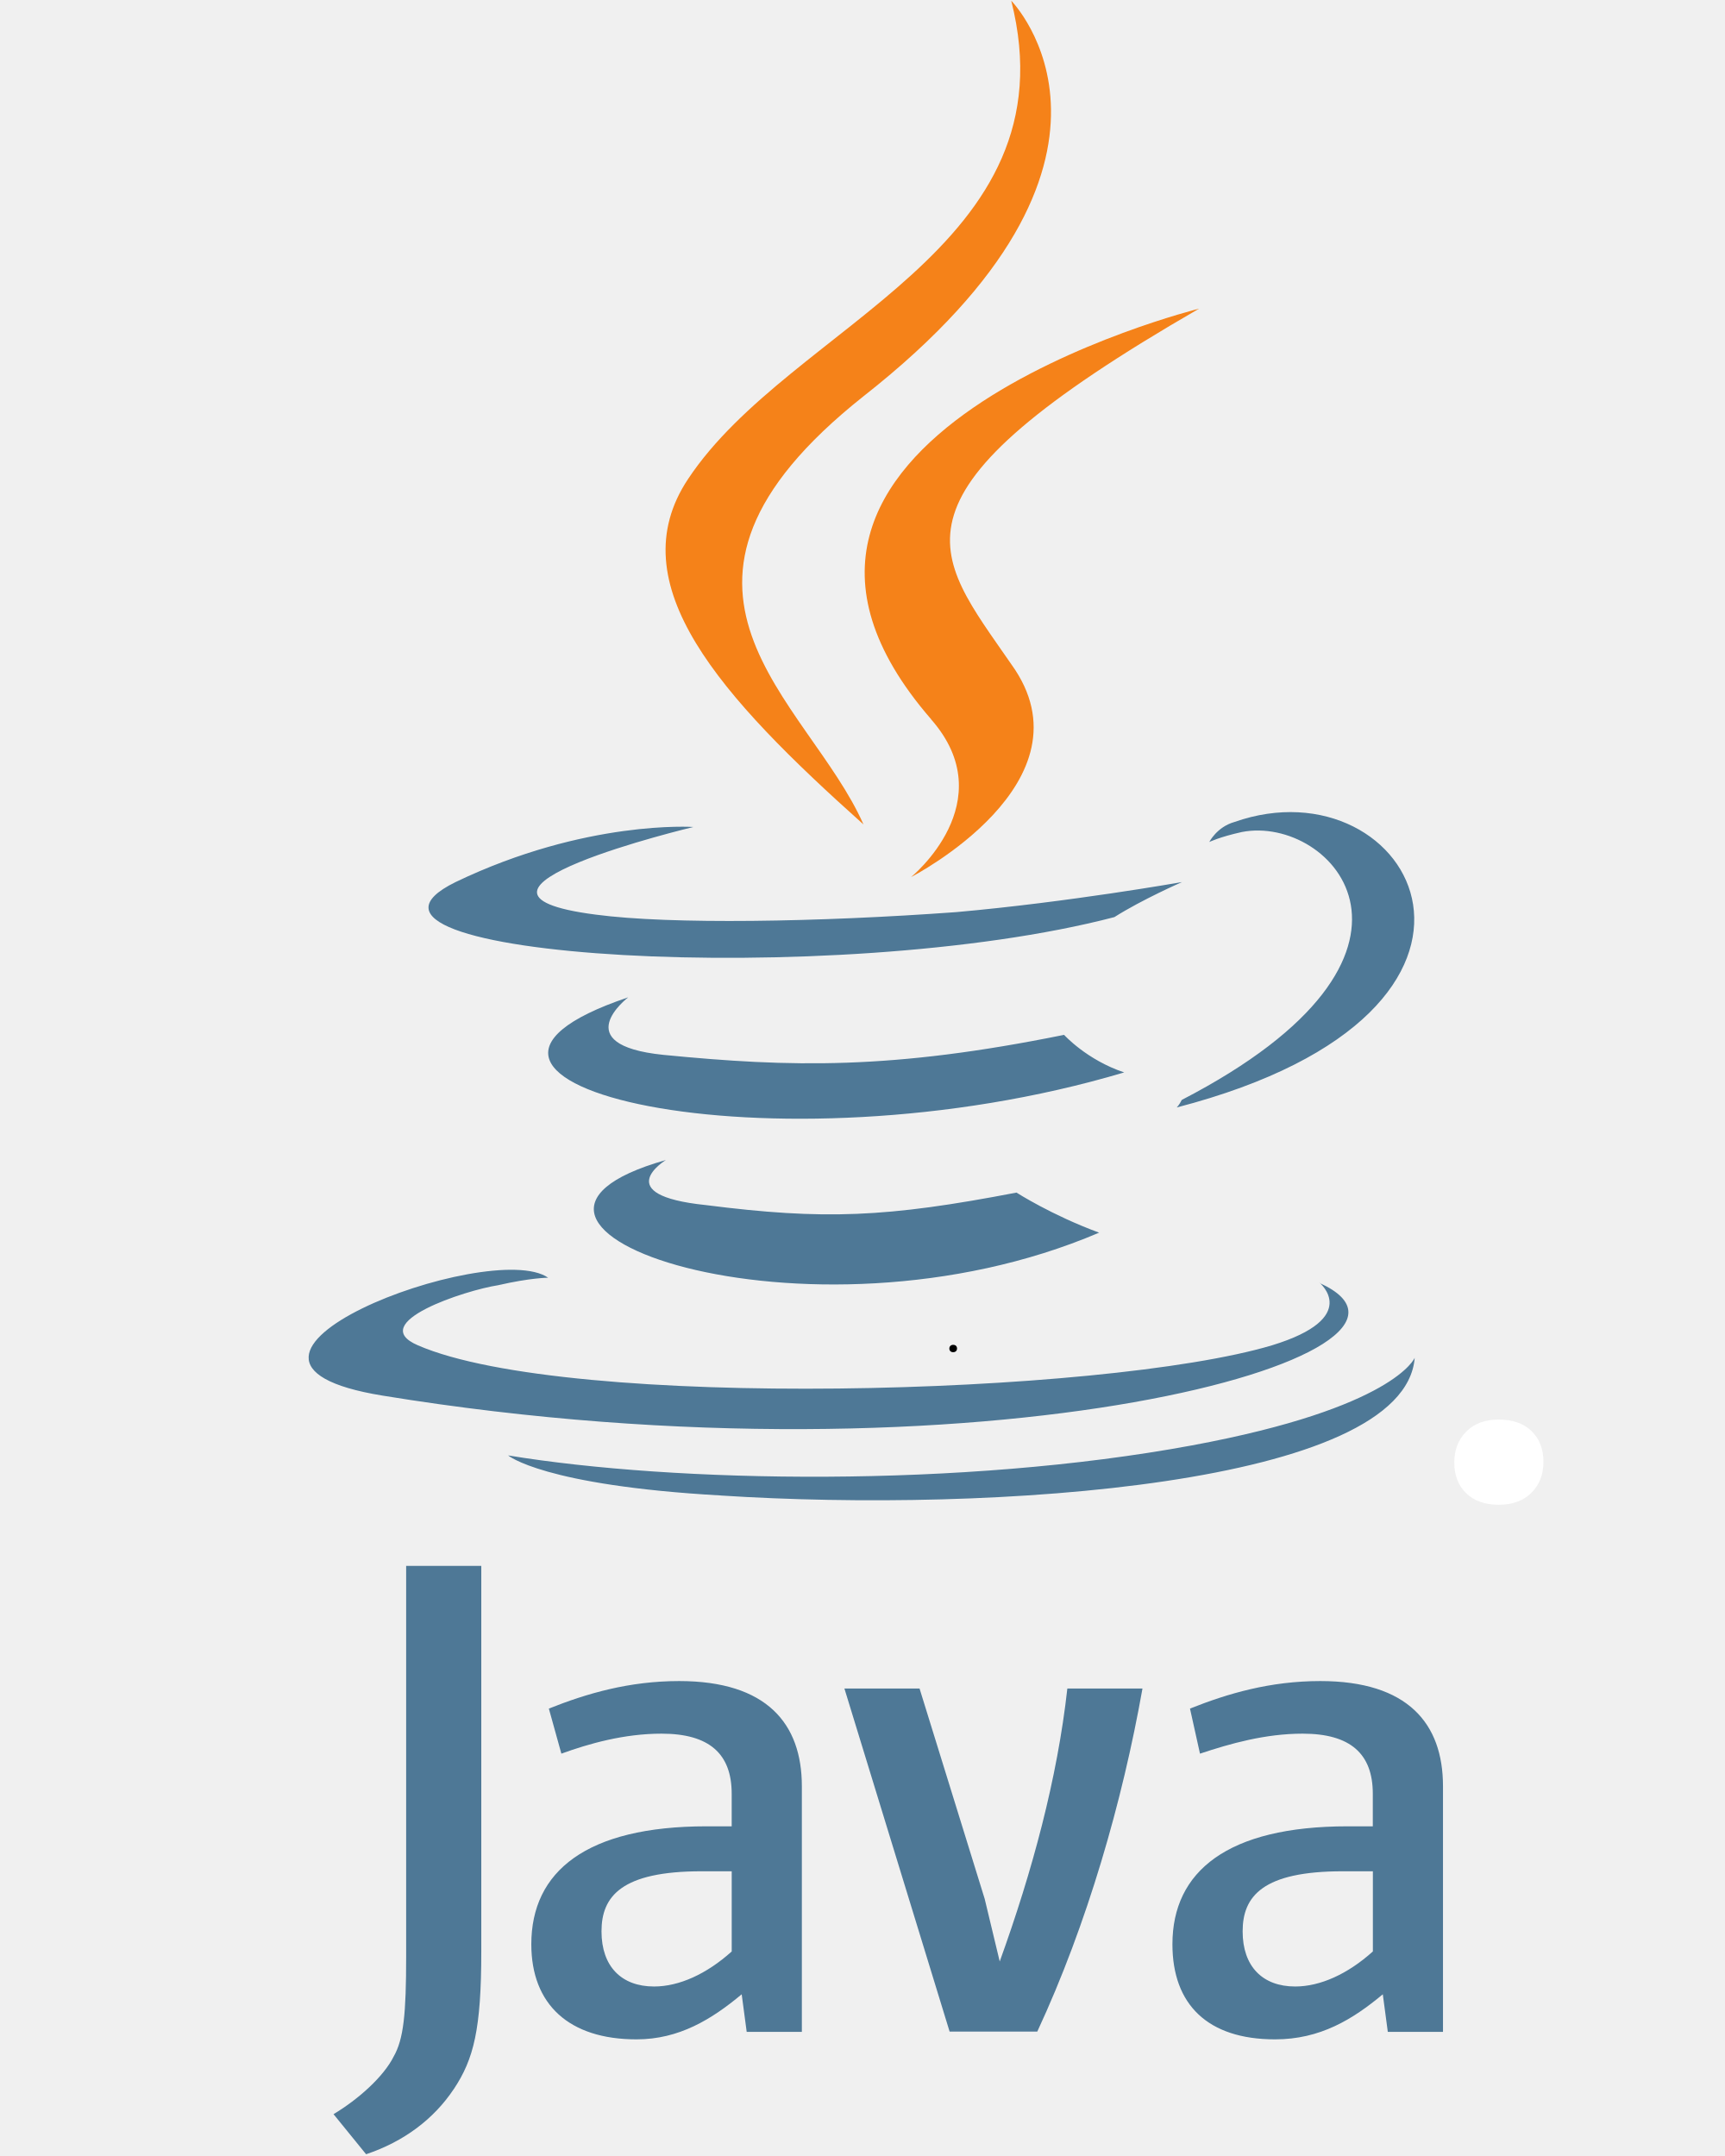
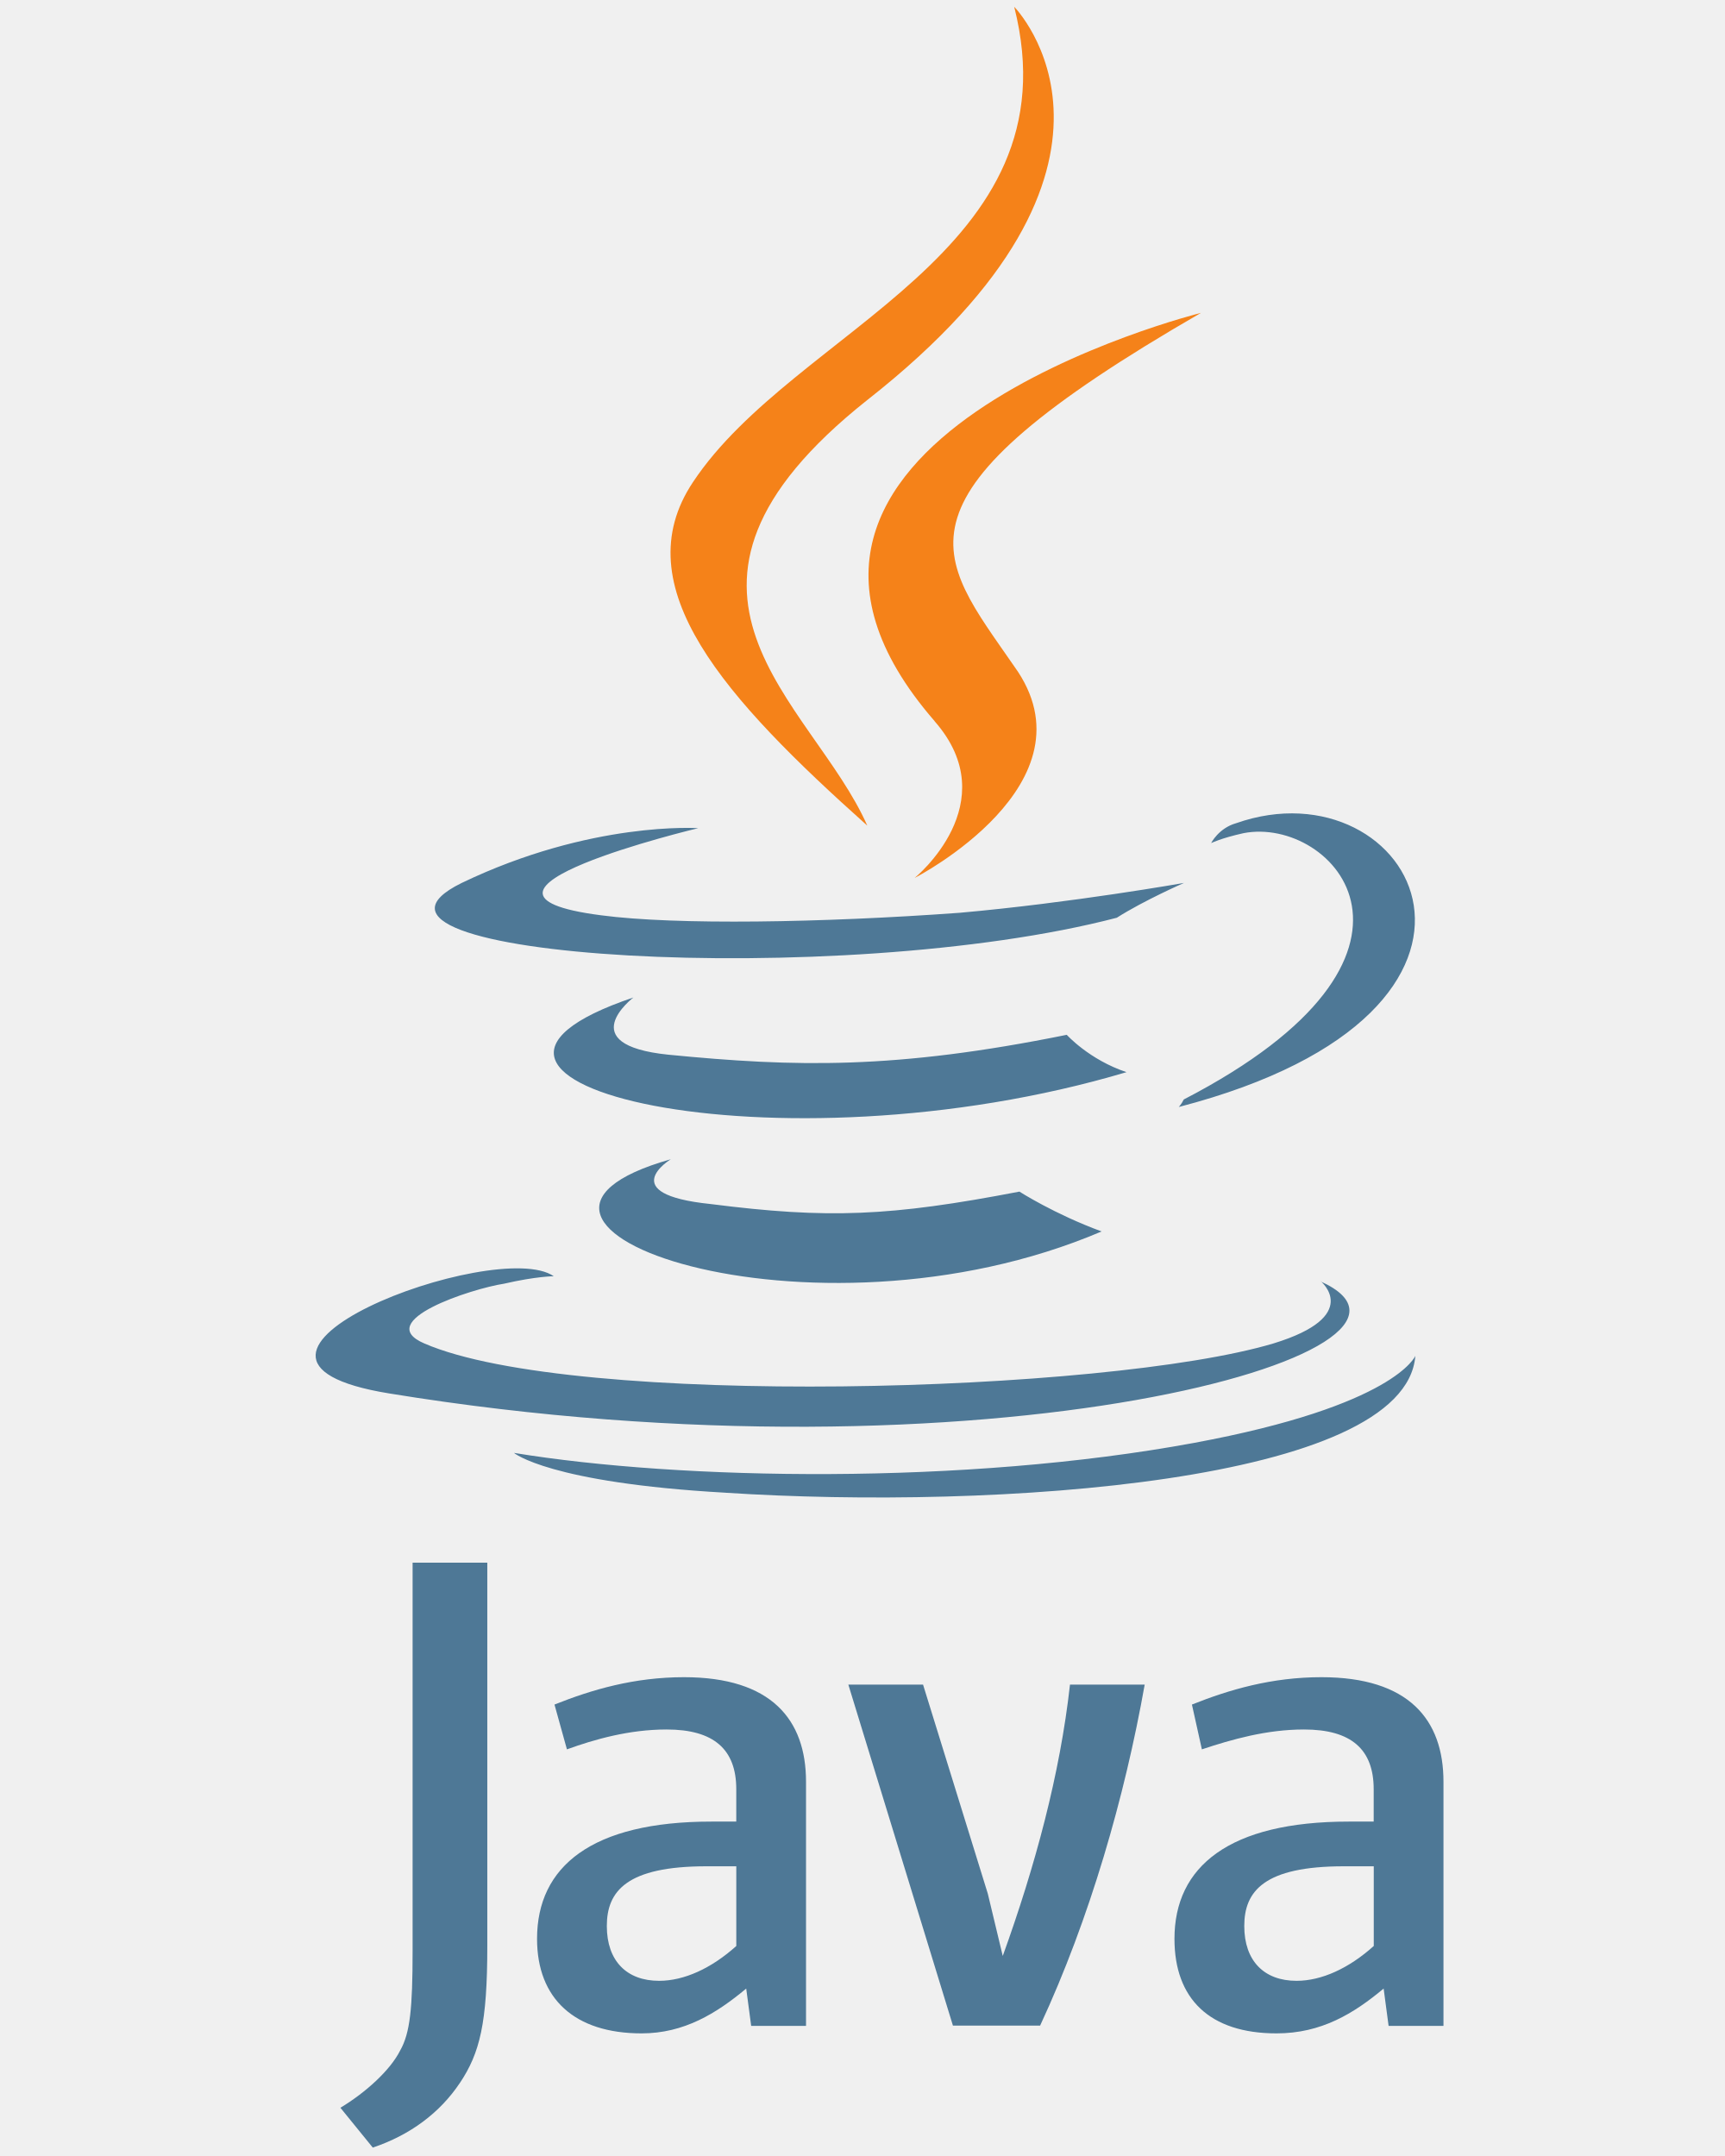
<svg xmlns="http://www.w3.org/2000/svg" width="1080" zoomAndPan="magnify" viewBox="0 0 810 1012.5" height="1350" preserveAspectRatio="xMidYMid meet" version="1.0">
  <defs>
-     <g />
+     <clipPath id="e2281e39d1">
+       <path d="M 159 733 L 678 733 L 678 1008.863 L 159 1008.863 Z M 159 733 " clip-rule="nonzero" />
+     </clipPath>
+     <clipPath id="47b83af69e">
+       <path d="M 332 240.859 L 333.438 240.859 L 333.438 242.078 L 332 242.078 Z M 332 240.859 " clip-rule="nonzero" />
+     </clipPath>
+     <clipPath id="b772351951">
+       <path d="M 333.41 241.305 C 332.812 242.281 332.211 242.129 332.062 241.906 C 331.91 241.68 332.062 241.082 332.211 240.93 C 332.438 240.781 333.262 241.008 333.262 241.008 " clip-rule="nonzero" />
+     </clipPath>
+     <clipPath id="6f09b811be">
+       <path d="M 0 0.859 L 1.438 0.859 L 1.438 2.078 L 0 2.078 Z M 0 0.859 " clip-rule="nonzero" />
+     </clipPath>
+     <clipPath id="c9890321dc">
+       <path d="M 1.41 1.305 C 0.812 2.281 0.211 2.129 0.062 1.906 C -0.09 1.68 0.062 1.082 0.211 0.93 C 0.438 0.781 1.262 1.008 1.262 1.008 " clip-rule="nonzero" />
+     </clipPath>
+     <clipPath id="9c9bd53842">
+       <rect x="0" width="2" y="0" height="3" />
+     </clipPath>
+     <clipPath id="2e62970a66">
+       <path d="M 332.277 194.746 L 376.223 194.746 L 376.223 242.383 L 332.277 242.383 Z M 332.277 194.746 " clip-rule="nonzero" />
+     </clipPath>
+     <clipPath id="69d69f929c">
+       <path d="M 332.359 240.855 C 335.66 238.605 337.16 234.258 339.031 231.934 C 340.758 229.836 342.406 229.086 344.73 226.688 C 349.301 221.965 358.672 210.047 363.695 204.801 C 366.617 201.652 369.02 199.402 371.191 197.602 C 372.617 196.402 374.191 194.902 375.164 194.828 C 375.539 194.754 375.988 195.055 376.141 195.277 C 376.215 195.504 376.062 196.027 375.84 196.102 C 375.613 196.254 374.941 196.102 374.789 195.953 C 374.641 195.727 374.863 194.98 375.09 194.828 C 375.238 194.754 375.988 194.98 376.062 195.203 C 376.215 195.352 376.141 195.727 375.914 196.102 C 375.164 197.301 371.266 199.328 368.117 202.25 C 362.422 207.723 350.801 222.641 345.777 227.738 C 343.457 230.137 342.031 230.66 340.309 232.684 C 338.359 235.008 336.633 239.805 334.984 241.23 C 334.086 241.98 332.887 242.504 332.512 242.281 C 332.211 242.055 332.359 240.855 332.359 240.855 " clip-rule="nonzero" />
+     </clipPath>
+     <clipPath id="aa2c27be03">
+       <path d="M 0.277 0.746 L 44.223 0.746 L 44.223 48.383 L 0.277 48.383 Z M 0.277 0.746 " clip-rule="nonzero" />
+     </clipPath>
+     <clipPath id="fc0096e5f7">
+       <path d="M 0.359 46.855 C 3.66 44.605 5.16 40.258 7.031 37.934 C 8.758 35.836 10.406 35.086 12.73 32.688 C 17.301 27.965 26.672 16.047 31.695 10.801 C 34.617 7.652 37.02 5.402 39.191 3.602 C 40.617 2.402 42.191 0.902 43.164 0.828 C 43.539 0.754 43.988 1.055 44.141 1.277 C 44.215 1.504 44.062 2.027 43.84 2.102 C 43.613 2.254 42.941 2.102 42.789 1.953 C 42.641 1.727 42.863 0.98 43.09 0.828 C 43.238 0.754 43.988 0.98 44.062 1.203 C 44.215 1.352 44.141 1.727 43.914 2.102 C 43.164 3.301 39.266 5.328 36.117 8.25 C 30.422 13.723 18.801 28.641 13.777 33.738 C 11.457 36.137 10.031 36.66 8.309 38.684 C 6.359 41.008 4.633 45.805 2.984 47.23 C 2.086 47.98 0.887 48.504 0.512 48.281 C 0.211 48.055 0.359 46.855 0.359 46.855 " clip-rule="nonzero" />
+     </clipPath>
+     <clipPath id="54da673d31">
+       <rect x="0" width="45" y="0" height="49" />
+     </clipPath>
  </defs>
-   <path fill="#4e7896" d="M 312.668 544.77 C 312.668 544.77 285.625 561.227 331.488 565.934 C 386.879 572.988 416.164 571.809 477.309 560.059 C 477.309 560.059 493.77 570.652 516.117 578.879 C 378.508 637.668 204.465 575.352 312.668 544.77 Z M 295.027 468.34 C 295.027 468.34 265.625 490.684 311.488 495.383 C 371.453 501.258 418.512 502.438 499.656 485.988 C 499.656 485.988 510.254 497.754 527.879 503.629 C 362.074 553.016 176.254 508.324 295.027 468.352 Z M 619.609 602.391 C 619.609 602.391 639.598 618.852 597.262 631.793 C 518.465 655.309 266.805 662.375 196.242 631.793 C 171.559 621.199 218.59 605.906 233.871 603.57 C 249.164 600.043 257.387 600.043 257.387 600.043 C 230.344 581.227 77.457 638.848 179.77 655.426 C 460.836 701.301 692.52 635.441 619.598 602.512 Z M 325.602 388.371 C 325.602 388.371 197.41 418.953 279.723 429.523 C 315.004 434.219 384.387 433.051 449.07 428.344 C 501.992 423.648 555.035 414.23 555.035 414.23 C 555.035 414.23 536.215 422.469 523.281 430.691 C 392.633 464.824 142.141 449.531 213.883 414.258 C 275.051 384.855 325.602 388.371 325.602 388.371 Z M 554.914 516.547 C 686.645 448.34 625.473 382.496 583.137 390.73 C 572.543 393.078 567.844 395.426 567.844 395.426 C 567.844 395.426 571.375 388.371 579.609 386.035 C 663.102 356.633 728.969 474.227 552.566 520.086 C 552.566 520.086 553.746 518.906 554.914 516.559 Z M 338.531 702.324 C 465.543 710.559 659.586 697.629 664.297 637.645 C 664.297 637.645 654.902 661.156 559.633 678.797 C 451.441 698.781 317.363 696.434 238.578 683.492 C 238.578 683.492 255.039 697.602 338.543 702.309 Z M 338.531 702.324 " fill-opacity="1" fill-rule="nonzero" />
-   <path fill="#f58219" d="M 474.84 0.324 C 474.84 0.324 547.75 74.406 405.457 186.102 C 291.379 276.641 379.57 328.387 405.457 387.168 C 338.426 327.207 290.223 274.281 323.133 224.895 C 371.465 152.027 504.34 116.75 474.84 0.324 Z M 437.211 337.805 C 471.312 376.605 427.816 411.883 427.816 411.883 C 427.816 411.883 514.84 367.215 474.863 311.93 C 438.402 259.016 410.18 233.141 563.066 144.938 C 563.066 144.938 321.977 204.895 437.234 337.777 Z M 437.211 337.805 " fill-opacity="1" fill-rule="nonzero" />
-   <path fill="#4e7896" d="M 376.523 954.066 L 376.523 838.844 C 376.523 809.441 360.062 789.457 318.895 789.457 C 295.379 789.457 275.375 795.332 257.723 802.387 L 263.602 823.551 C 276.531 818.855 293.004 814.16 310.645 814.16 C 332.992 814.16 343.578 823.551 343.578 842.383 L 343.578 857.672 L 331.812 857.672 C 275.363 857.672 249.488 878.84 249.488 913.055 C 249.488 941.277 267.129 957.723 298.883 957.723 C 318.871 957.723 334.16 948.332 348.273 936.559 L 350.621 954.195 L 376.512 954.195 Z M 343.59 916.441 C 331.824 927.035 318.906 932.898 307.129 932.898 C 291.836 932.898 282.445 923.508 282.445 907.012 C 282.445 890.52 291.836 878.789 329.488 878.789 L 343.59 878.789 Z M 487.062 954.066 L 445.902 954.066 L 396.512 792.973 L 431.793 792.973 L 462.375 891.746 L 469.434 921.148 C 484.727 878.816 496.477 835.305 501.184 792.973 L 536.465 792.973 C 527.074 845.887 510.578 903.496 487.074 954.066 Z M 677.578 954.066 L 677.578 838.844 C 677.578 809.441 661.117 789.457 619.949 789.457 C 596.43 789.457 576.43 795.332 558.777 802.387 L 563.473 823.551 C 577.586 818.855 594.059 814.16 611.688 814.16 C 634.035 814.16 644.621 823.551 644.621 842.383 L 644.621 857.672 L 632.855 857.672 C 576.406 857.672 550.531 878.84 550.531 913.055 C 550.531 941.277 566.992 957.723 598.742 957.723 C 619.91 957.723 635.203 948.332 649.316 936.559 L 651.664 954.195 L 677.551 954.195 Z M 644.645 916.441 C 632.879 927.035 619.961 932.898 608.184 932.898 C 592.891 932.898 583.5 923.508 583.5 907.012 C 583.5 890.52 592.891 878.789 630.543 878.789 L 644.656 878.789 L 644.656 916.414 Z M 213.062 981.094 C 203.672 995.203 189.547 1005.777 171.906 1011.676 L 156.613 992.855 C 168.379 985.801 180.133 975.219 184.84 965.816 C 189.535 957.582 190.715 945.828 190.715 918.777 L 190.715 735.359 L 225.996 735.359 L 225.996 916.441 C 225.996 952.898 222.469 967.008 213.062 981.117 Z M 213.062 981.094 " fill-opacity="1" fill-rule="nonzero" />
-   <g fill="#000000" fill-opacity="1">
-     <g transform="translate(443.6395, 634.8718)">
-       <g>
-         <path d="M 3.938 0.141 C 3.383 0.141 2.945 -0.016 2.625 -0.328 C 2.301 -0.641 2.141 -1.051 2.141 -1.562 C 2.141 -2.07 2.301 -2.488 2.625 -2.812 C 2.945 -3.145 3.383 -3.312 3.938 -3.312 C 4.5 -3.312 4.941 -3.156 5.266 -2.844 C 5.586 -2.531 5.75 -2.113 5.75 -1.594 C 5.75 -1.07 5.582 -0.648 5.25 -0.328 C 4.926 -0.016 4.488 0.141 3.938 0.141 Z M 3.938 0.141 " />
+   <path fill="#4e7896" d="M 314.996 544.398 C 314.996 544.398 288.105 560.762 333.707 565.441 C 388.777 572.453 417.895 571.281 478.688 559.602 C 478.688 559.602 495.051 570.133 517.273 578.309 C 380.457 636.75 207.414 574.801 314.996 544.398 Z M 297.457 468.422 C 297.457 468.422 268.223 490.637 313.82 495.305 C 373.441 501.145 420.227 502.316 500.906 485.969 C 500.906 485.969 511.441 497.66 528.969 503.504 C 364.117 552.598 179.367 508.172 297.457 468.434 Z M 620.172 601.684 C 620.172 601.684 640.043 618.043 597.953 630.91 C 519.605 654.285 269.395 661.309 199.238 630.91 C 174.695 620.375 221.457 605.176 236.652 602.855 C 251.855 599.348 260.031 599.348 260.031 599.348 C 233.145 580.641 81.137 637.922 182.859 654.402 C 462.309 700.004 692.66 634.535 620.16 601.801 Z M 327.852 388.926 C 327.852 388.926 200.398 419.328 282.238 429.836 C 317.316 434.504 386.301 433.344 450.613 428.664 C 503.23 423.996 555.965 414.637 555.965 414.637 C 555.965 414.637 537.254 422.82 524.395 430.996 C 394.5 464.926 145.449 449.727 216.777 414.66 C 277.594 385.43 327.852 388.926 327.852 388.926 Z M 555.848 516.344 C 686.82 448.543 626 383.086 583.906 391.273 C 573.371 393.605 568.703 395.941 568.703 395.941 C 568.703 395.941 572.211 388.926 580.398 386.605 C 663.414 357.375 728.898 474.273 553.512 519.863 C 553.512 519.863 554.684 518.691 555.848 516.355 Z M 340.711 701.023 C 466.992 709.207 659.918 696.355 664.598 636.727 C 664.598 636.727 655.262 660.102 560.539 677.637 C 452.973 697.504 319.664 695.168 241.332 682.305 C 241.332 682.305 257.699 696.332 340.723 701.012 Z M 340.711 701.023 " fill-opacity="1" fill-rule="nonzero" />
+   <path fill="#f58219" d="M 476.234 3.176 C 476.234 3.176 548.723 76.816 407.25 187.852 C 293.828 277.855 381.512 329.297 407.25 387.73 C 340.602 328.125 292.68 275.512 325.398 226.414 C 373.453 153.98 505.562 118.914 476.234 3.176 Z M 438.82 338.656 C 472.727 377.234 429.484 412.301 429.484 412.301 C 429.484 412.301 516.004 367.898 476.258 312.938 C 440.008 260.336 411.945 234.613 563.949 146.93 C 563.949 146.93 324.25 206.535 438.844 338.633 Z M 438.82 338.656 " fill-opacity="1" fill-rule="nonzero" />
+   <g clip-path="url(#e2281e39d1)">
+     <path fill="#4e7896" d="M 378.48 951.277 L 378.48 836.734 C 378.48 807.508 362.117 787.641 321.184 787.641 C 297.805 787.641 277.918 793.48 260.367 800.492 L 266.211 821.535 C 279.066 816.867 295.445 812.199 312.984 812.199 C 335.203 812.199 345.727 821.535 345.727 840.254 L 345.727 855.453 L 334.031 855.453 C 277.906 855.453 252.18 876.496 252.18 910.512 C 252.18 938.566 269.719 954.914 301.289 954.914 C 321.16 954.914 336.363 945.578 350.395 933.871 L 352.73 951.406 L 378.469 951.406 Z M 345.738 913.875 C 334.043 924.406 321.195 930.234 309.488 930.234 C 294.285 930.234 284.945 920.898 284.945 904.5 C 284.945 888.105 294.285 876.445 331.719 876.445 L 345.738 876.445 Z M 488.383 951.277 L 447.465 951.277 L 398.355 791.133 L 433.434 791.133 L 463.844 889.324 L 470.859 918.555 C 486.062 876.473 497.746 833.215 502.426 791.133 L 537.504 791.133 C 528.168 843.738 511.766 901.008 488.395 951.277 Z M 677.805 951.277 L 677.805 836.734 C 677.805 807.508 661.438 787.641 620.508 787.641 C 597.125 787.641 577.238 793.48 559.688 800.492 L 564.359 821.535 C 578.391 816.867 594.766 812.199 612.293 812.199 C 634.512 812.199 645.035 821.535 645.035 840.254 L 645.035 855.453 L 633.34 855.453 C 577.215 855.453 551.488 876.496 551.488 910.512 C 551.488 938.566 567.855 954.914 599.426 954.914 C 620.469 954.914 635.676 945.578 649.707 933.871 L 652.039 951.406 L 677.781 951.406 Z M 645.062 913.875 C 633.363 924.406 620.52 930.234 608.809 930.234 C 593.605 930.234 584.266 920.898 584.266 904.5 C 584.266 888.105 593.605 876.445 631.043 876.445 L 645.074 876.445 L 645.074 913.848 Z M 215.965 978.145 C 206.625 992.172 192.582 1002.68 175.043 1008.547 L 159.84 989.84 C 171.535 982.824 183.219 972.305 187.902 962.957 C 192.57 954.77 193.742 943.09 193.742 916.195 L 193.742 733.863 L 228.82 733.863 L 228.82 913.875 C 228.82 950.113 225.312 964.141 215.965 978.168 Z M 215.965 978.145 " fill-opacity="1" fill-rule="nonzero" />
+   </g>
+   <g clip-path="url(#47b83af69e)">
+     <g clip-path="url(#b772351951)">
+       <g transform="matrix(1, 0, 0, 1, 332, 240)">
+         <g clip-path="url(#9c9bd53842)">
+           <g clip-path="url(#6f09b811be)">
+             <g clip-path="url(#c9890321dc)">
+               <rect x="-510.2" width="1166.4" fill="#f58219" height="1458" y="-462.75" fill-opacity="1" />
+             </g>
+           </g>
+         </g>
      </g>
    </g>
  </g>
-   <g fill="#ffffff" fill-opacity="1">
-     <g transform="translate(658.1254, 704.9663)">
-       <g>
-         <path d="M 45.609 1.703 C 39.16 1.703 34.07 -0.102 30.344 -3.719 C 26.613 -7.344 24.75 -12.148 24.75 -18.141 C 24.75 -24.016 26.613 -28.844 30.344 -32.625 C 34.07 -36.414 39.16 -38.312 45.609 -38.312 C 52.16 -38.312 57.301 -36.504 61.031 -32.891 C 64.758 -29.273 66.625 -24.473 66.625 -18.484 C 66.625 -12.492 64.727 -7.629 60.938 -3.891 C 57.156 -0.16 52.047 1.703 45.609 1.703 Z M 45.609 1.703 " />
+   <g clip-path="url(#2e62970a66)">
+     <g clip-path="url(#69d69f929c)">
+       <g transform="matrix(1, 0, 0, 1, 332, 194)">
+         <g clip-path="url(#54da673d31)">
+           <g clip-path="url(#aa2c27be03)">
+             <g clip-path="url(#fc0096e5f7)">
+               <rect x="-510.2" width="1166.4" fill="#f58219" height="1458" y="-416.75" fill-opacity="1" />
+             </g>
+           </g>
+         </g>
      </g>
    </g>
  </g>
</svg>
